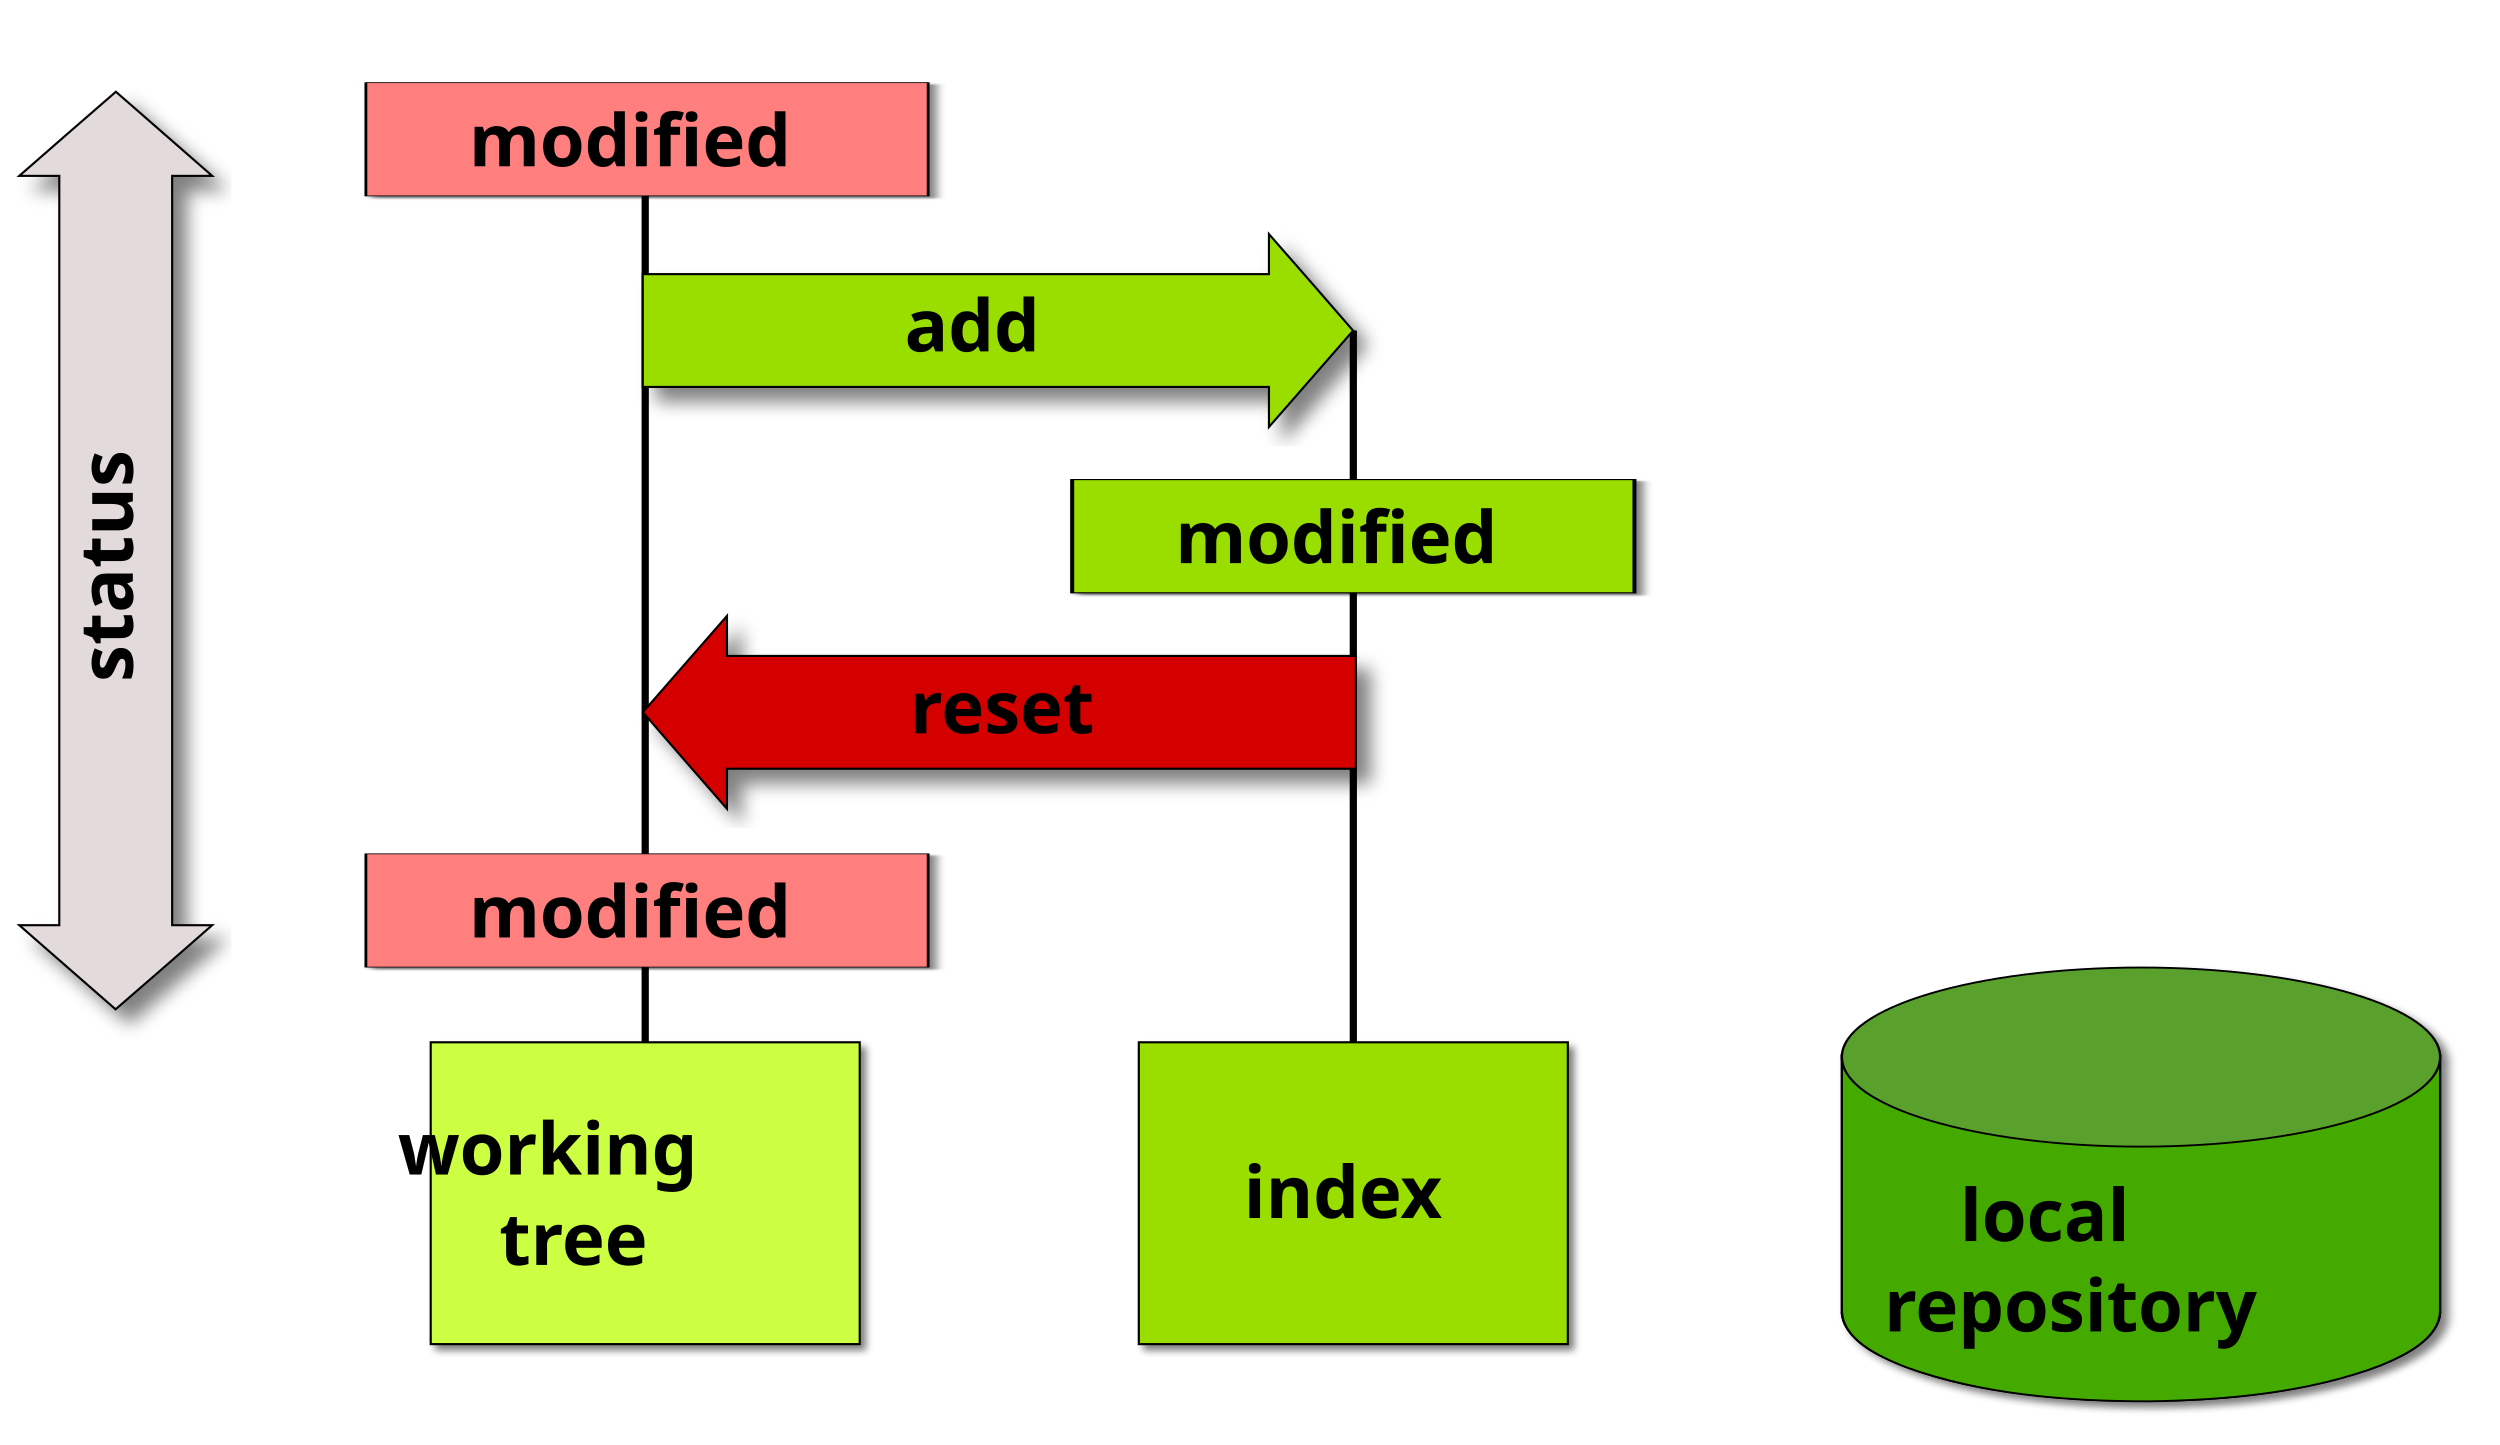
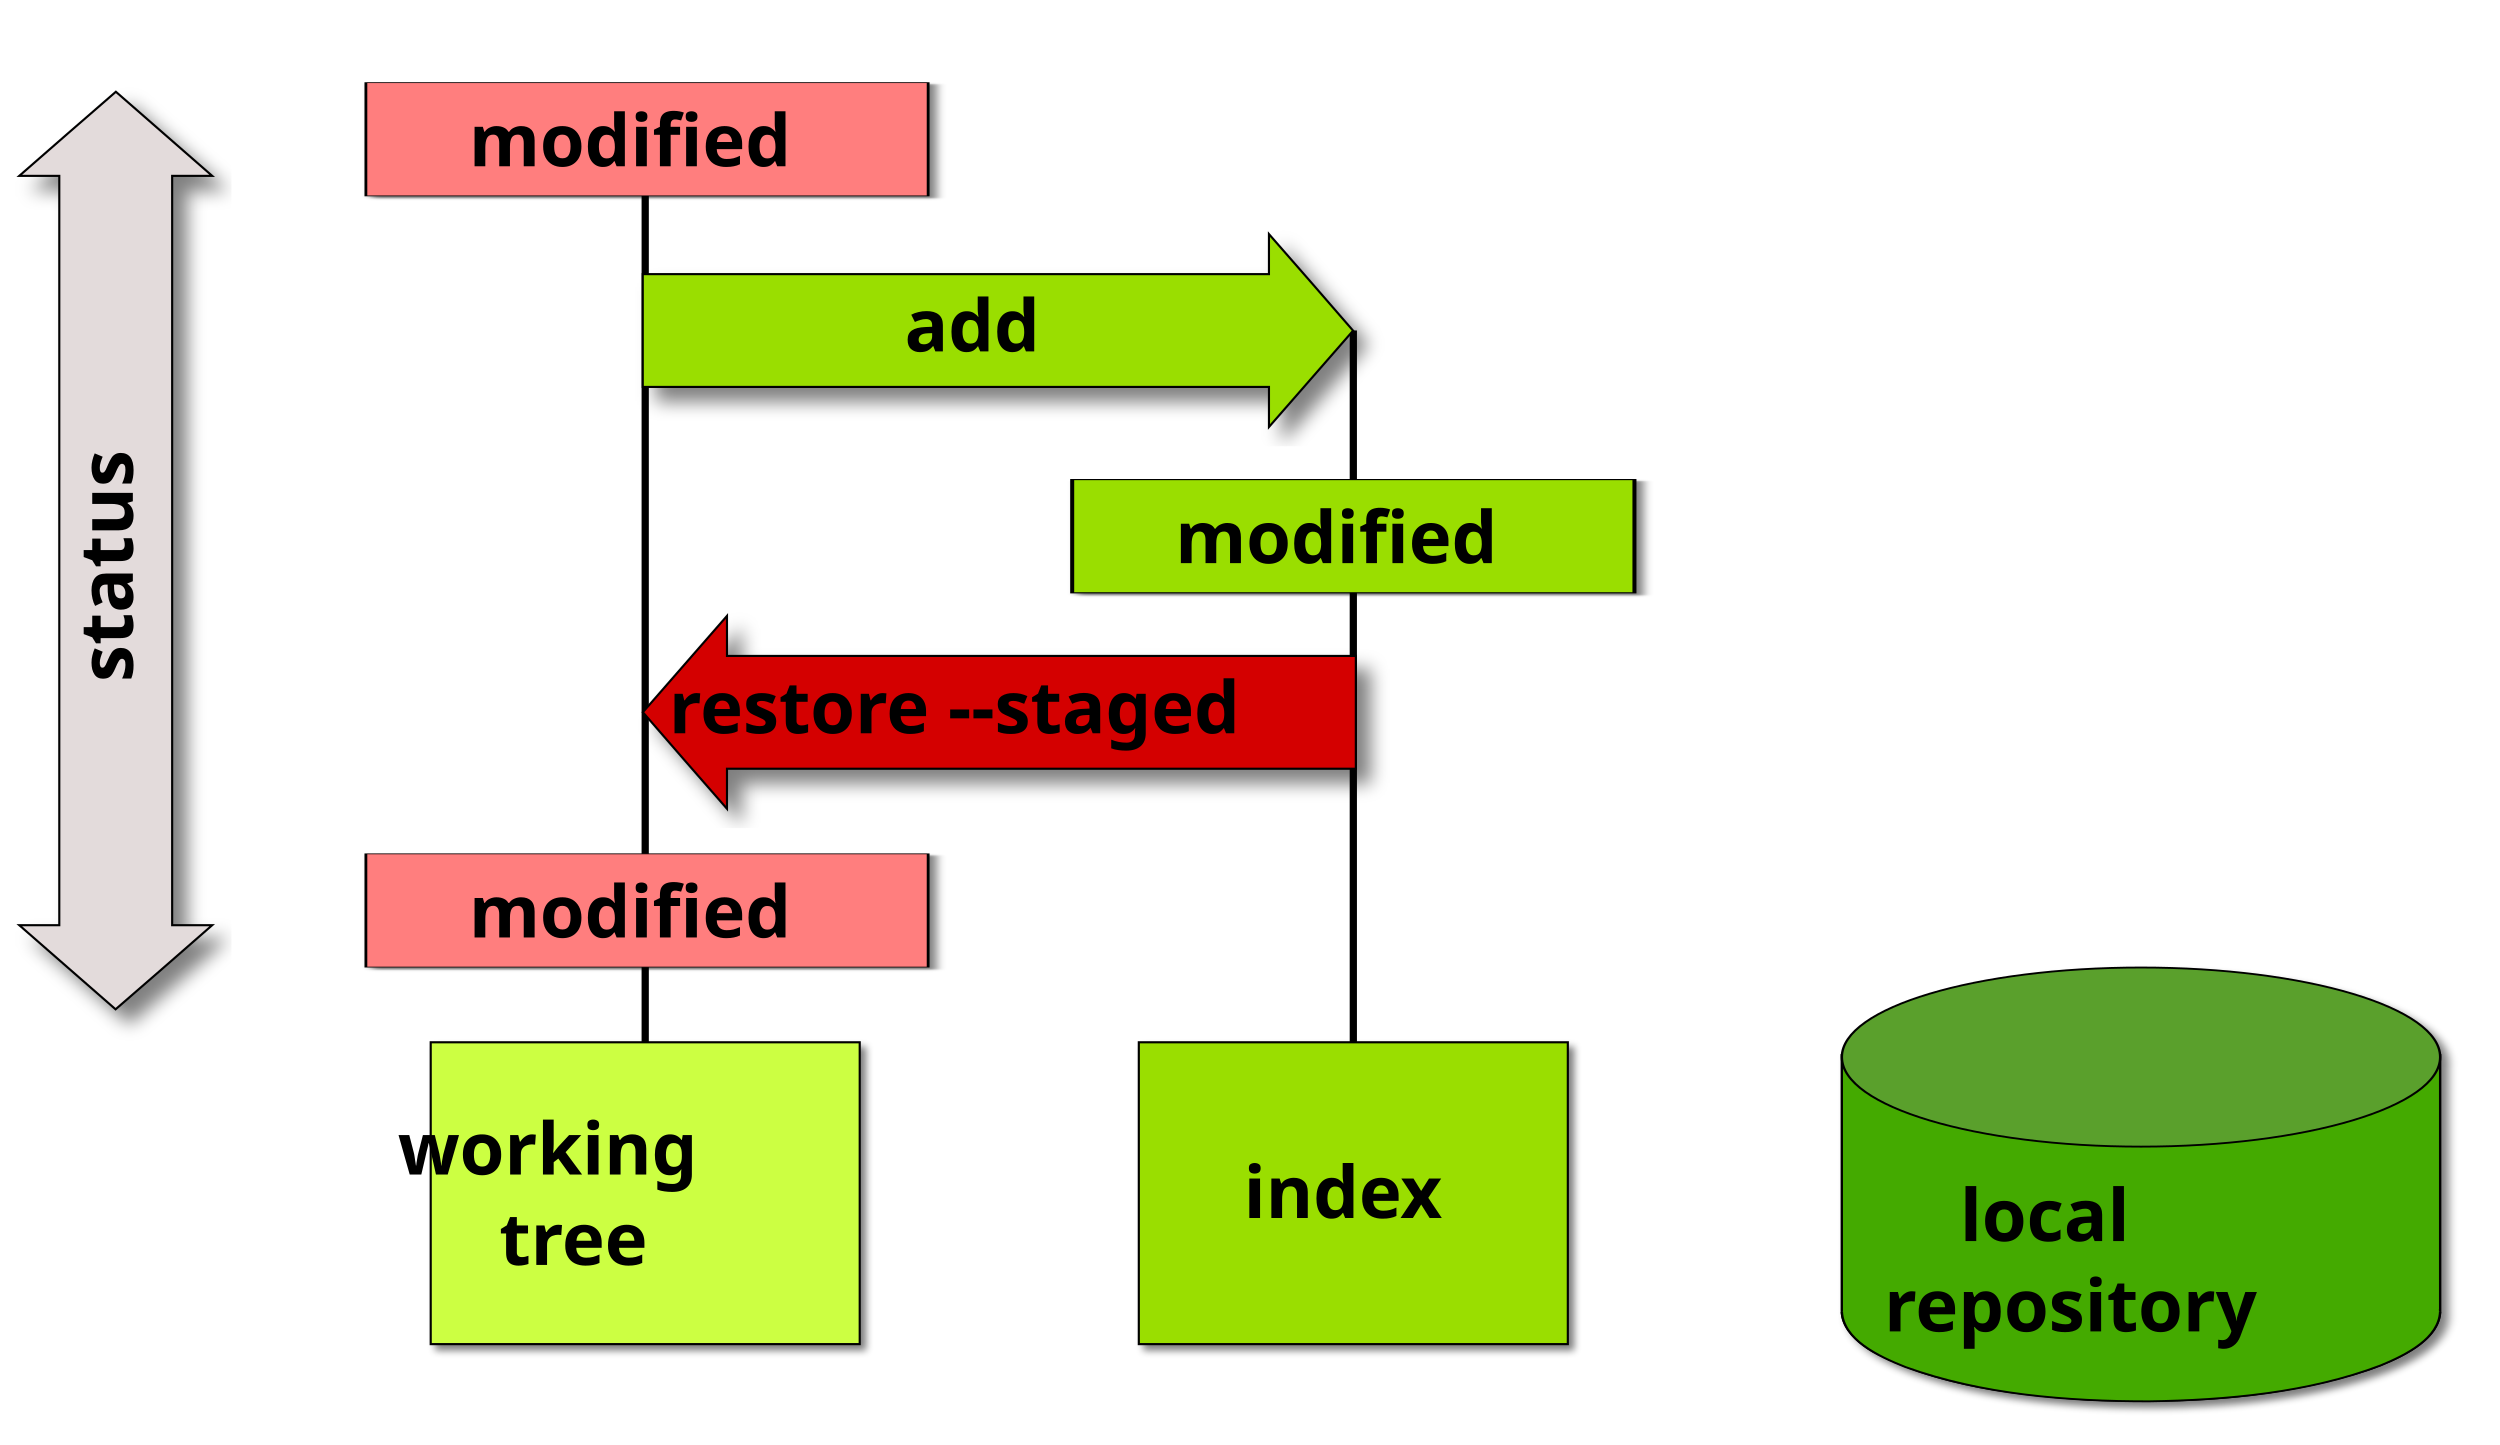
<svg xmlns="http://www.w3.org/2000/svg" xmlns:ns1="http://www.openswatchbook.org/uri/2009/osb" width="269.34" height="155.648" id="svg2" version="1.1">
  <defs id="defs4">
    <marker style="overflow:visible" id="TriangleOutS" refX="0" refY="0" orient="auto">
      <path transform="scale(0.2)" style="fill-rule:evenodd;stroke:#000000;stroke-width:1pt" d="M 5.77,0 -2.88,5 V -5 Z" id="path4184" />
    </marker>
    <marker style="overflow:visible" id="TriangleOutL" refX="0" refY="0" orient="auto">
      <path transform="scale(0.8)" style="fill-rule:evenodd;stroke:#000000;stroke-width:1pt" d="M 5.77,0 -2.88,5 V -5 Z" id="path4178" />
    </marker>
    <marker style="overflow:visible" id="Arrow1Mend" refX="0" refY="0" orient="auto">
      <path transform="matrix(-0.4,0,0,-0.4,-4,0)" style="fill-rule:evenodd;stroke:#000000;stroke-width:1pt" d="M 0,0 5,-5 -12.5,0 5,5 Z" id="path4045" />
    </marker>
    <marker style="overflow:visible" id="Arrow1Lend" refX="0" refY="0" orient="auto">
      <path transform="matrix(-0.8,0,0,-0.8,-10,0)" style="fill-rule:evenodd;stroke:#000000;stroke-width:1pt" d="M 0,0 5,-5 -12.5,0 5,5 Z" id="path4039" />
    </marker>
    <marker style="overflow:visible" id="Arrow1Lstart" refX="0" refY="0" orient="auto">
      <path transform="matrix(0.8,0,0,0.8,10,0)" style="fill-rule:evenodd;stroke:#000000;stroke-width:1pt" d="M 0,0 5,-5 -12.5,0 5,5 Z" id="path4036" />
    </marker>
    <linearGradient ns1:paint="solid" id="linearGradient4513">
      <stop id="stop4515" offset="0" style="stop-color:#000000;stop-opacity:1;" />
    </linearGradient>
    <marker style="overflow:visible" id="Arrow2Lend" refX="0" refY="0" orient="auto">
      <path transform="matrix(-1.1,0,0,-1.1,-1.1,0)" d="M 8.719,4.034 -2.207,0.016 8.719,-4.002 c -1.745,2.372 -1.735,5.617 -6e-7,8.035 z" style="fill-rule:evenodd;stroke-width:0.625;stroke-linejoin:round" id="path4057" />
    </marker>
    <marker style="overflow:visible" id="Arrow2Lend-7" refX="0" refY="0" orient="auto">
      <path transform="matrix(-1.1,0,0,-1.1,-1.1,0)" d="M 8.719,4.034 -2.207,0.016 8.719,-4.002 c -1.745,2.372 -1.735,5.617 -6e-7,8.035 z" style="fill-rule:evenodd;stroke-width:0.625;stroke-linejoin:round" id="path4057-6" />
    </marker>
    <marker style="overflow:visible" id="TriangleOutS9" refX="0" refY="0" orient="auto">
      <path transform="scale(0.2)" style="fill:#deaa87;fill-rule:evenodd;stroke:#deaa87;stroke-width:1pt" d="M 5.77,0 -2.88,5 V -5 Z" id="path6605" />
    </marker>
    <filter id="filter5995-5" style="color-interpolation-filters:sRGB">
      <feFlood flood-opacity="0.5" flood-color="rgb(0,0,0)" result="flood" id="feFlood5997-8" />
      <feComposite in="flood" in2="SourceGraphic" operator="in" result="composite1" id="feComposite5999-9" />
      <feGaussianBlur stdDeviation="1" result="blur" id="feGaussianBlur6001-2" />
      <feOffset dx="1.5" dy="1.5" result="offset" id="feOffset6003-8" />
      <feComposite in="SourceGraphic" in2="offset" operator="over" result="composite2" id="feComposite6005-6" />
    </filter>
    <filter id="filter5995-1" style="color-interpolation-filters:sRGB">
      <feFlood flood-opacity="0.5" flood-color="rgb(0,0,0)" result="flood" id="feFlood5997-1" />
      <feComposite in="flood" in2="SourceGraphic" operator="in" result="composite1" id="feComposite5999-8" />
      <feGaussianBlur stdDeviation="1" result="blur" id="feGaussianBlur6001-6" />
      <feOffset dx="1.5" dy="1.5" result="offset" id="feOffset6003-1" />
      <feComposite in="SourceGraphic" in2="offset" operator="over" result="composite2" id="feComposite6005-3" />
    </filter>
    <filter id="filter5995-5-9" style="color-interpolation-filters:sRGB">
      <feFlood flood-opacity="0.5" flood-color="rgb(0,0,0)" result="flood" id="feFlood5997-8-3" />
      <feComposite in="flood" in2="SourceGraphic" operator="in" result="composite1" id="feComposite5999-9-9" />
      <feGaussianBlur stdDeviation="1" result="blur" id="feGaussianBlur6001-2-7" />
      <feOffset dx="1.5" dy="1.5" result="offset" id="feOffset6003-8-2" />
      <feComposite in="SourceGraphic" in2="offset" operator="over" result="composite2" id="feComposite6005-6-7" />
    </filter>
  </defs>
  <g transform="translate(-31.18798,-891.8858)" id="layer1">
    <path id="path4128" d="M 100.7,906.782 V 1013.724" style="fill:none;stroke:#000000;stroke-width:0.78;stroke-linecap:butt;stroke-linejoin:miter;stroke-miterlimit:4;stroke-dasharray:none;stroke-opacity:1" />
    <path style="fill:none;stroke:#000000;stroke-width:0.779;stroke-linecap:butt;stroke-linejoin:miter;stroke-miterlimit:4;stroke-dasharray:none;stroke-opacity:1" d="m 176.989,927.488 v 91.186" id="path4118" />
    <g transform="matrix(0.5191779,0,0,0.4059778,-32.79595,757.864)" id="g5532" style="fill:#44aa00;fill-opacity:1;filter:url(#filter5995-5)">
      <g id="g3293" transform="matrix(0.4966146,0,0,0.4966146,279.8466,555.4813)" style="fill:#44aa00;fill-opacity:1;stroke:#000000;stroke-width:1;stroke-miterlimit:4;stroke-dasharray:none;stroke-opacity:1">
        <path style="color:#000000;display:inline;overflow:visible;visibility:visible;fill:#44aa00;fill-opacity:1;fill-rule:nonzero;stroke:#000000;stroke-width:1;stroke-miterlimit:4;stroke-dasharray:none;stroke-opacity:1;marker:none;enable-background:accumulate" d="m 695.969,87.406 v 136.375 c -0.219,9.524 7.216,18.513 15.125,23.562 25.962,16.82 57.495,21.775 87.781,24.281 39.978,2.256 81.456,-0.584 118.594,-16.656 12.444,-6.019 27.748,-14.959 28.531,-30.438 0.002,-0.248 -0.022,-0.504 -0.031,-0.75 H 946 v -136.375 z" transform="translate(-241.7143,22.55341)" id="path3289" />
        <path d="m 704.286,111.076 c 0,26.431 -55.964,47.857 -125,47.857 -69.036,0 -125,-21.426 -125,-47.857 0,-26.431 55.964,-47.857 125,-47.857 69.036,0 125,21.426 125,47.857 z" style="color:#000000;display:inline;overflow:visible;visibility:visible;fill:#5aa02c;fill-opacity:1;fill-rule:nonzero;stroke:#000000;stroke-width:1;stroke-miterlimit:4;stroke-dasharray:none;stroke-opacity:1;marker:none;enable-background:accumulate" id="path3075" />
      </g>
      <path id="path4537" d="m 505.447,678.241 c 0.308,7.298 7.387,11.728 13.24,14.673 15.7,7.249 33.325,9.075 50.439,9.086 16.381,-0.332 33.239,-2.309 48.142,-9.539 5.538,-2.907 12.086,-7.293 12.332,-14.22" style="color:#000000;display:inline;overflow:visible;visibility:visible;fill:#44aa00;fill-opacity:1;stroke:#000000;stroke-width:0.497;stroke-miterlimit:4;stroke-dasharray:none;stroke-opacity:1;marker:none;enable-background:accumulate" />
    </g>
    <rect y="904.192" x="409.147" height="83.475" width="118.646" id="rect2985" style="color:#000000;display:inline;overflow:visible;visibility:visible;fill:#9ade00;fill-opacity:1;stroke:#000000;stroke-width:0.594;stroke-miterlimit:4;stroke-dasharray:none;stroke-opacity:1;marker:none;filter:url(#filter5995-5);enable-background:accumulate" transform="matrix(0.3895608,0,0,0.3895608,-5.508709,651.9395)" />
    <text id="text3014-8-9" y="1023.104" x="165.175" style="font-style:normal;font-variant:normal;font-weight:normal;font-stretch:normal;line-height:0%;font-family:STIX;-inkscape-font-specification:STIX;letter-spacing:0px;word-spacing:0px;fill:#000000;fill-opacity:1;stroke:none" xml:space="preserve">
      <tspan style="font-style:normal;font-variant:normal;font-weight:bold;font-stretch:normal;font-size:7.791px;line-height:1.25;font-family:sans-serif;-inkscape-font-specification:'Sans Bold';fill:#000000" y="1023.104" x="165.175" id="tspan3016-1-7">index</tspan>
    </text>
    <g id="g7072" transform="matrix(0.3895608,0,0,0.3895608,-5.508709,651.9395)" style="filter:url(#filter5995-5)">
      <rect style="color:#000000;display:inline;overflow:visible;visibility:visible;fill:#ccff42;fill-opacity:1;stroke:#000000;stroke-width:0.594;stroke-miterlimit:4;stroke-dasharray:none;stroke-opacity:1;marker:none;enable-background:accumulate" id="rect2985-3" width="118.646" height="83.475" x="213.315" y="904.192" />
    </g>
    <text id="text3014-8" y="1018.426" x="100.767" style="font-style:normal;font-variant:normal;font-weight:normal;font-stretch:normal;line-height:0%;font-family:STIX;-inkscape-font-specification:STIX;text-align:center;letter-spacing:0px;word-spacing:0px;text-anchor:middle;fill:#000000;fill-opacity:1;stroke:none" xml:space="preserve">
      <tspan style="font-style:normal;font-variant:normal;font-weight:bold;font-stretch:normal;font-size:7.791px;line-height:1.25;font-family:sans-serif;-inkscape-font-specification:'Sans Bold';text-align:center;text-anchor:middle;fill:#000000" y="1018.426" x="102.122" id="tspan3016-1">working </tspan>
      <tspan style="font-style:normal;font-variant:normal;font-weight:bold;font-stretch:normal;font-size:7.791px;line-height:1.25;font-family:sans-serif;-inkscape-font-specification:'Sans Bold';text-align:center;text-anchor:middle;fill:#000000" y="1028.165" x="100.767" id="tspan3279">tree</tspan>
    </text>
    <g transform="translate(19.50745,37.47321)" id="text4539" style="font-style:normal;font-weight:normal;font-size:40px;line-height:125%;font-family:Sans;letter-spacing:0px;word-spacing:0px;fill:#000000;fill-opacity:1;stroke:none" />
    <text id="text5934" y="1025.589" x="262.057" style="font-style:normal;font-weight:normal;line-height:0%;font-family:sans-serif;text-align:center;letter-spacing:0px;word-spacing:0px;text-anchor:middle;fill:#000000;fill-opacity:1;stroke:none" xml:space="preserve">
      <tspan style="font-weight:bold;font-size:7.791px;line-height:1.25;font-family:sans-serif;text-align:center;text-anchor:middle" y="1025.589" x="263.411" id="tspan5936">local </tspan>
      <tspan id="tspan5938" style="font-weight:bold;font-size:7.791px;line-height:1.25;font-family:sans-serif;text-align:center;text-anchor:middle" y="1035.328" x="262.057">repository</tspan>
    </text>
    <text xml:space="preserve" style="font-style:normal;font-weight:normal;line-height:0%;font-family:sans-serif;letter-spacing:0px;word-spacing:0px;fill:#000000;fill-opacity:1;stroke:none" x="131.299" y="929.748" id="text4166">
      <tspan style="font-weight:bold;font-size:7.791px;line-height:1.25;font-family:sans-serif" id="tspan4168" x="131.299" y="929.748">diff</tspan>
    </text>
    <g style="fill:#ff2a2a;filter:url(#filter5995-5)" id="g4176" transform="matrix(0.5105564,0,0,0.1461627,-38.30228,768.6316)">
      <rect style="color:#000000;display:inline;overflow:visible;visibility:visible;fill:#ff7e7e;fill-opacity:1;stroke:#000000;stroke-width:0.594;stroke-miterlimit:4;stroke-dasharray:none;stroke-opacity:1;marker:none;filter:url(#filter5995);enable-background:accumulate" id="rect4178" width="118.646" height="83.475" x="213.315" y="904.192" />
    </g>
    <text id="text4180" y="909.796" x="81.706" style="font-style:normal;font-weight:normal;line-height:0%;font-family:sans-serif;letter-spacing:0px;word-spacing:0px;fill:#000000;fill-opacity:1;stroke:none" xml:space="preserve">
      <tspan id="tspan4182" style="font-weight:bold;font-size:7.791px;line-height:1.25;font-family:sans-serif" y="909.796" x="81.706">modified</tspan>
    </text>
    <path style="color:#000000;display:inline;overflow:visible;visibility:visible;fill:#9ade00;fill-opacity:1;fill-rule:nonzero;stroke:#000000;stroke-width:0.23;stroke-linecap:butt;stroke-linejoin:miter;stroke-miterlimit:4;stroke-dasharray:none;stroke-dashoffset:0;stroke-opacity:1;marker:none;filter:url(#filter5995-5);enable-background:accumulate" d="m 167.9,917.106 v 4.312 H 100.438 v 12.156 h 67.463 v 4.312 l 4.531,-5.188 4.531,-5.188 -4.531,-5.219 z" id="rect6830" />
    <text xml:space="preserve" style="font-style:normal;font-weight:normal;line-height:0%;font-family:sans-serif;letter-spacing:0px;word-spacing:0px;fill:#000000;fill-opacity:1;stroke:none" x="128.646" y="929.748" id="text4172">
      <tspan style="font-weight:bold;font-size:7.791px;line-height:1.25;font-family:sans-serif" id="tspan4174" x="128.646" y="929.748">add</tspan>
    </text>
    <g transform="matrix(0.5105564,0,0,0.1461627,37.79166,811.3946)" id="g3145" style="color:#000000;display:inline;overflow:visible;visibility:visible;fill:#9ade00;fill-opacity:1;fill-rule:nonzero;stroke:#000000;stroke-width:0.847;stroke-linecap:butt;stroke-linejoin:miter;stroke-miterlimit:4;stroke-dasharray:none;stroke-dashoffset:0;stroke-opacity:1;marker:none;filter:url(#filter5995-5);enable-background:accumulate">
      <rect y="904.192" x="213.315" height="83.475" width="118.646" id="rect3147" style="color:#000000;display:inline;overflow:visible;visibility:visible;fill:#9ade00;fill-opacity:1;fill-rule:nonzero;stroke:#000000;stroke-width:0.847;stroke-linecap:butt;stroke-linejoin:miter;stroke-miterlimit:4;stroke-dasharray:none;stroke-dashoffset:0;stroke-opacity:1;marker:none;filter:url(#filter5995-4);enable-background:accumulate" />
    </g>
    <text xml:space="preserve" style="font-style:normal;font-weight:normal;line-height:0%;font-family:sans-serif;letter-spacing:0px;word-spacing:0px;fill:#000000;fill-opacity:1;stroke:none" x="157.8" y="952.559" id="text3149">
      <tspan x="157.8" y="952.559" style="font-weight:bold;font-size:7.791px;line-height:1.25;font-family:sans-serif" id="tspan3151">modified</tspan>
    </text>
    <path style="color:#000000;display:inline;overflow:visible;visibility:visible;fill:#e3dbdb;fill-opacity:1;fill-rule:nonzero;stroke:#000000;stroke-width:0.23;stroke-linecap:butt;stroke-linejoin:miter;stroke-miterlimit:4;stroke-dasharray:none;stroke-dashoffset:0;stroke-opacity:1;marker:none;filter:url(#filter5995-5);enable-background:accumulate" d="m 54.047,910.834 -5.188,-4.531 -5.188,-4.531 -5.219,4.531 -5.188,4.531 h 4.312 v 2.938 74.853 2.938 h -4.312 l 5.188,4.531 5.188,4.531 5.219,-4.531 5.188,-4.531 h -4.312 v -2.938 -74.853 -2.938 z" id="path4580" />
    <text xml:space="preserve" style="font-style:normal;font-weight:normal;line-height:0%;font-family:sans-serif;letter-spacing:0px;word-spacing:0px;fill:#000000;fill-opacity:1;stroke:none" x="-965.362" y="45.502" id="text4585" transform="rotate(-90)">
      <tspan id="tspan4587" x="-965.362" y="45.502" style="font-weight:bold;font-size:8px;line-height:1.25;font-family:sans-serif">status</tspan>
    </text>
    <path style="color:#000000;display:inline;overflow:visible;visibility:visible;fill:#d40000;fill-opacity:1;fill-rule:nonzero;stroke:#000000;stroke-width:0.23;stroke-linecap:butt;stroke-linejoin:miter;stroke-miterlimit:4;stroke-dasharray:none;stroke-dashoffset:0;stroke-opacity:1;marker:none;filter:url(#filter5995-5-9);enable-background:accumulate" d="m 109.51,979.021 v -4.312 h 67.75 v -12.156 h -67.75 v -4.312 l -4.531,5.188 -4.531,5.188 4.531,5.219 z" id="rect6830-6" />
-     <text xml:space="preserve" style="font-style:normal;font-weight:normal;line-height:0%;font-family:sans-serif;letter-spacing:0px;word-spacing:0px;fill:#000000;fill-opacity:1;stroke:none" x="129.228" y="970.882" id="text4172-8">
-       <tspan style="font-weight:bold;font-size:7.791px;line-height:1.25;font-family:sans-serif" id="tspan4174-1" x="129.228" y="970.882">reset</tspan>
+     <text xml:space="preserve" style="font-style:normal;font-weight:normal;line-height:0%;font-family:sans-serif;letter-spacing:0px;word-spacing:0px;fill:#000000;fill-opacity:1;stroke:none" x="103.251" y="970.882" id="text4172-8">
+       <tspan style="font-weight:bold;font-size:7.791px;line-height:1.25;font-family:sans-serif" id="tspan4174-1" x="103.251" y="970.882">restore --staged</tspan>
    </text>
    <g transform="matrix(0.5105564,0,0,0.1461627,-38.30228,851.7167)" id="g4249" style="fill:#ff2a2a;filter:url(#filter5995-5)">
      <rect y="904.192" x="213.315" height="83.475" width="118.646" id="rect4251" style="color:#000000;display:inline;overflow:visible;visibility:visible;fill:#ff7e7e;fill-opacity:1;stroke:#000000;stroke-width:0.594;stroke-miterlimit:4;stroke-dasharray:none;stroke-opacity:1;marker:none;filter:url(#filter5995);enable-background:accumulate" />
    </g>
    <text xml:space="preserve" style="font-style:normal;font-weight:normal;line-height:0%;font-family:sans-serif;letter-spacing:0px;word-spacing:0px;fill:#000000;fill-opacity:1;stroke:none" x="81.706" y="992.881" id="text4253">
      <tspan x="81.706" y="992.881" style="font-weight:bold;font-size:7.791px;line-height:1.25;font-family:sans-serif" id="tspan4255">modified</tspan>
    </text>
  </g>
</svg>
